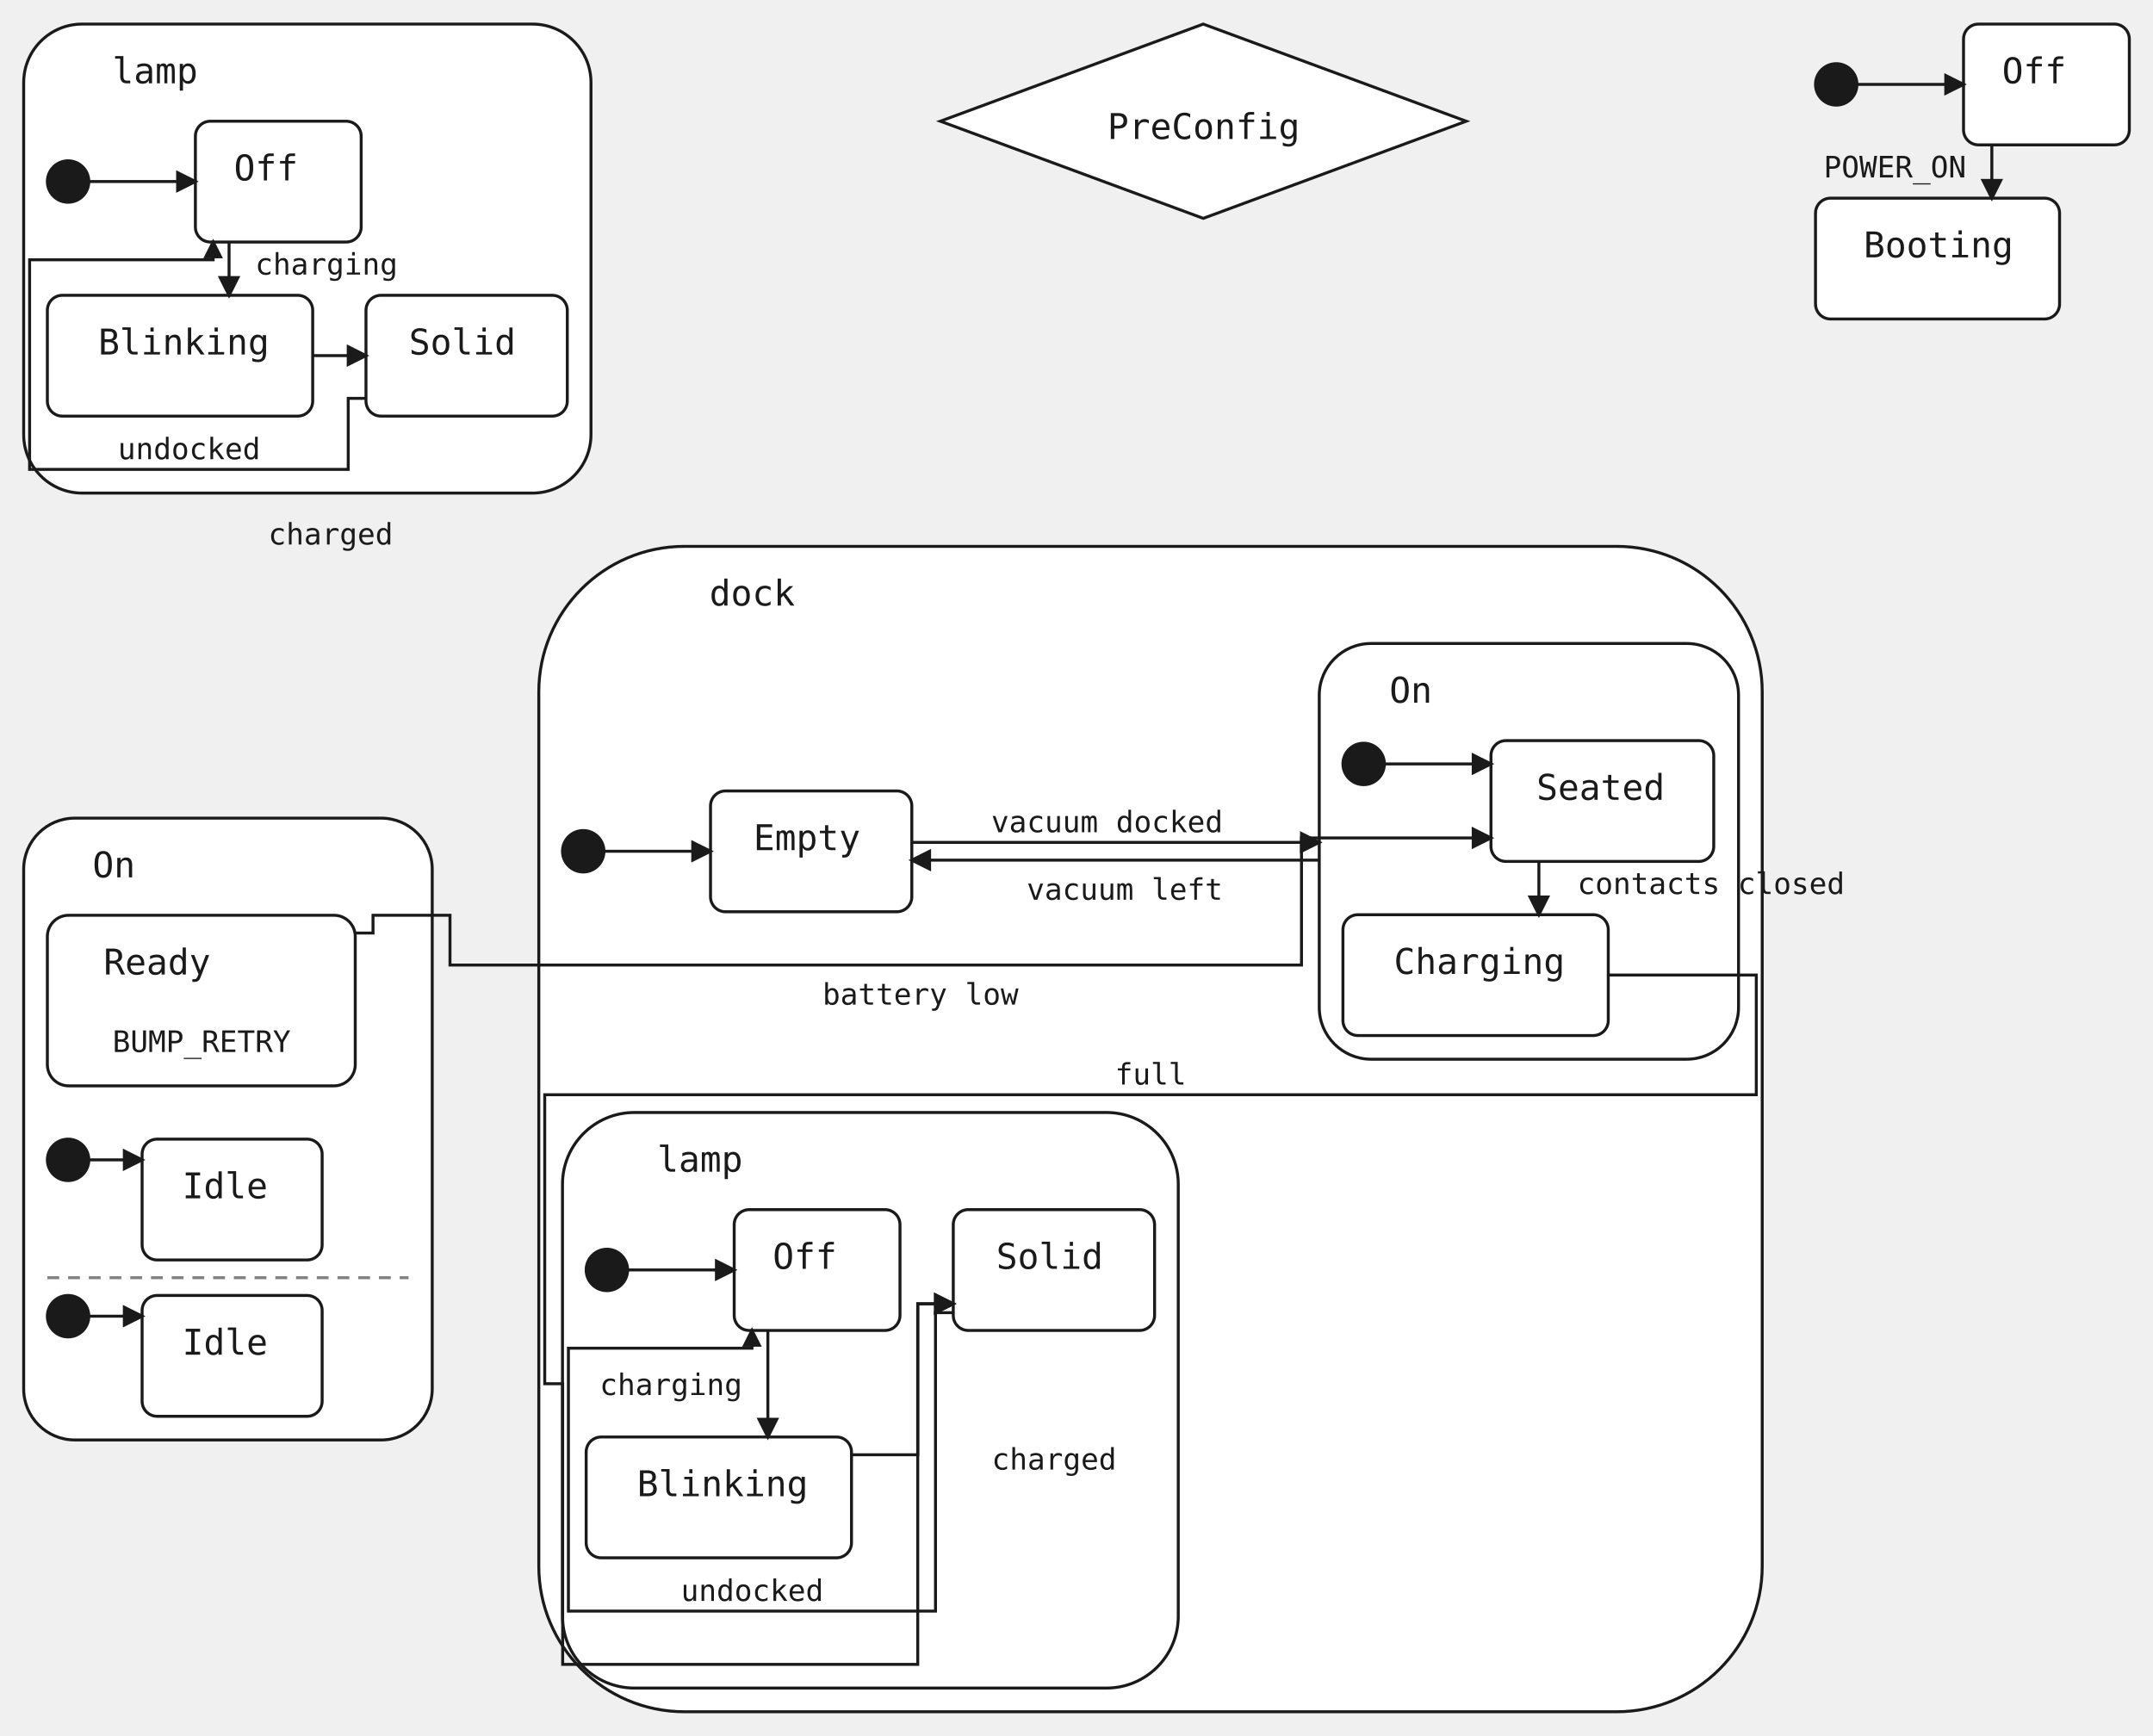
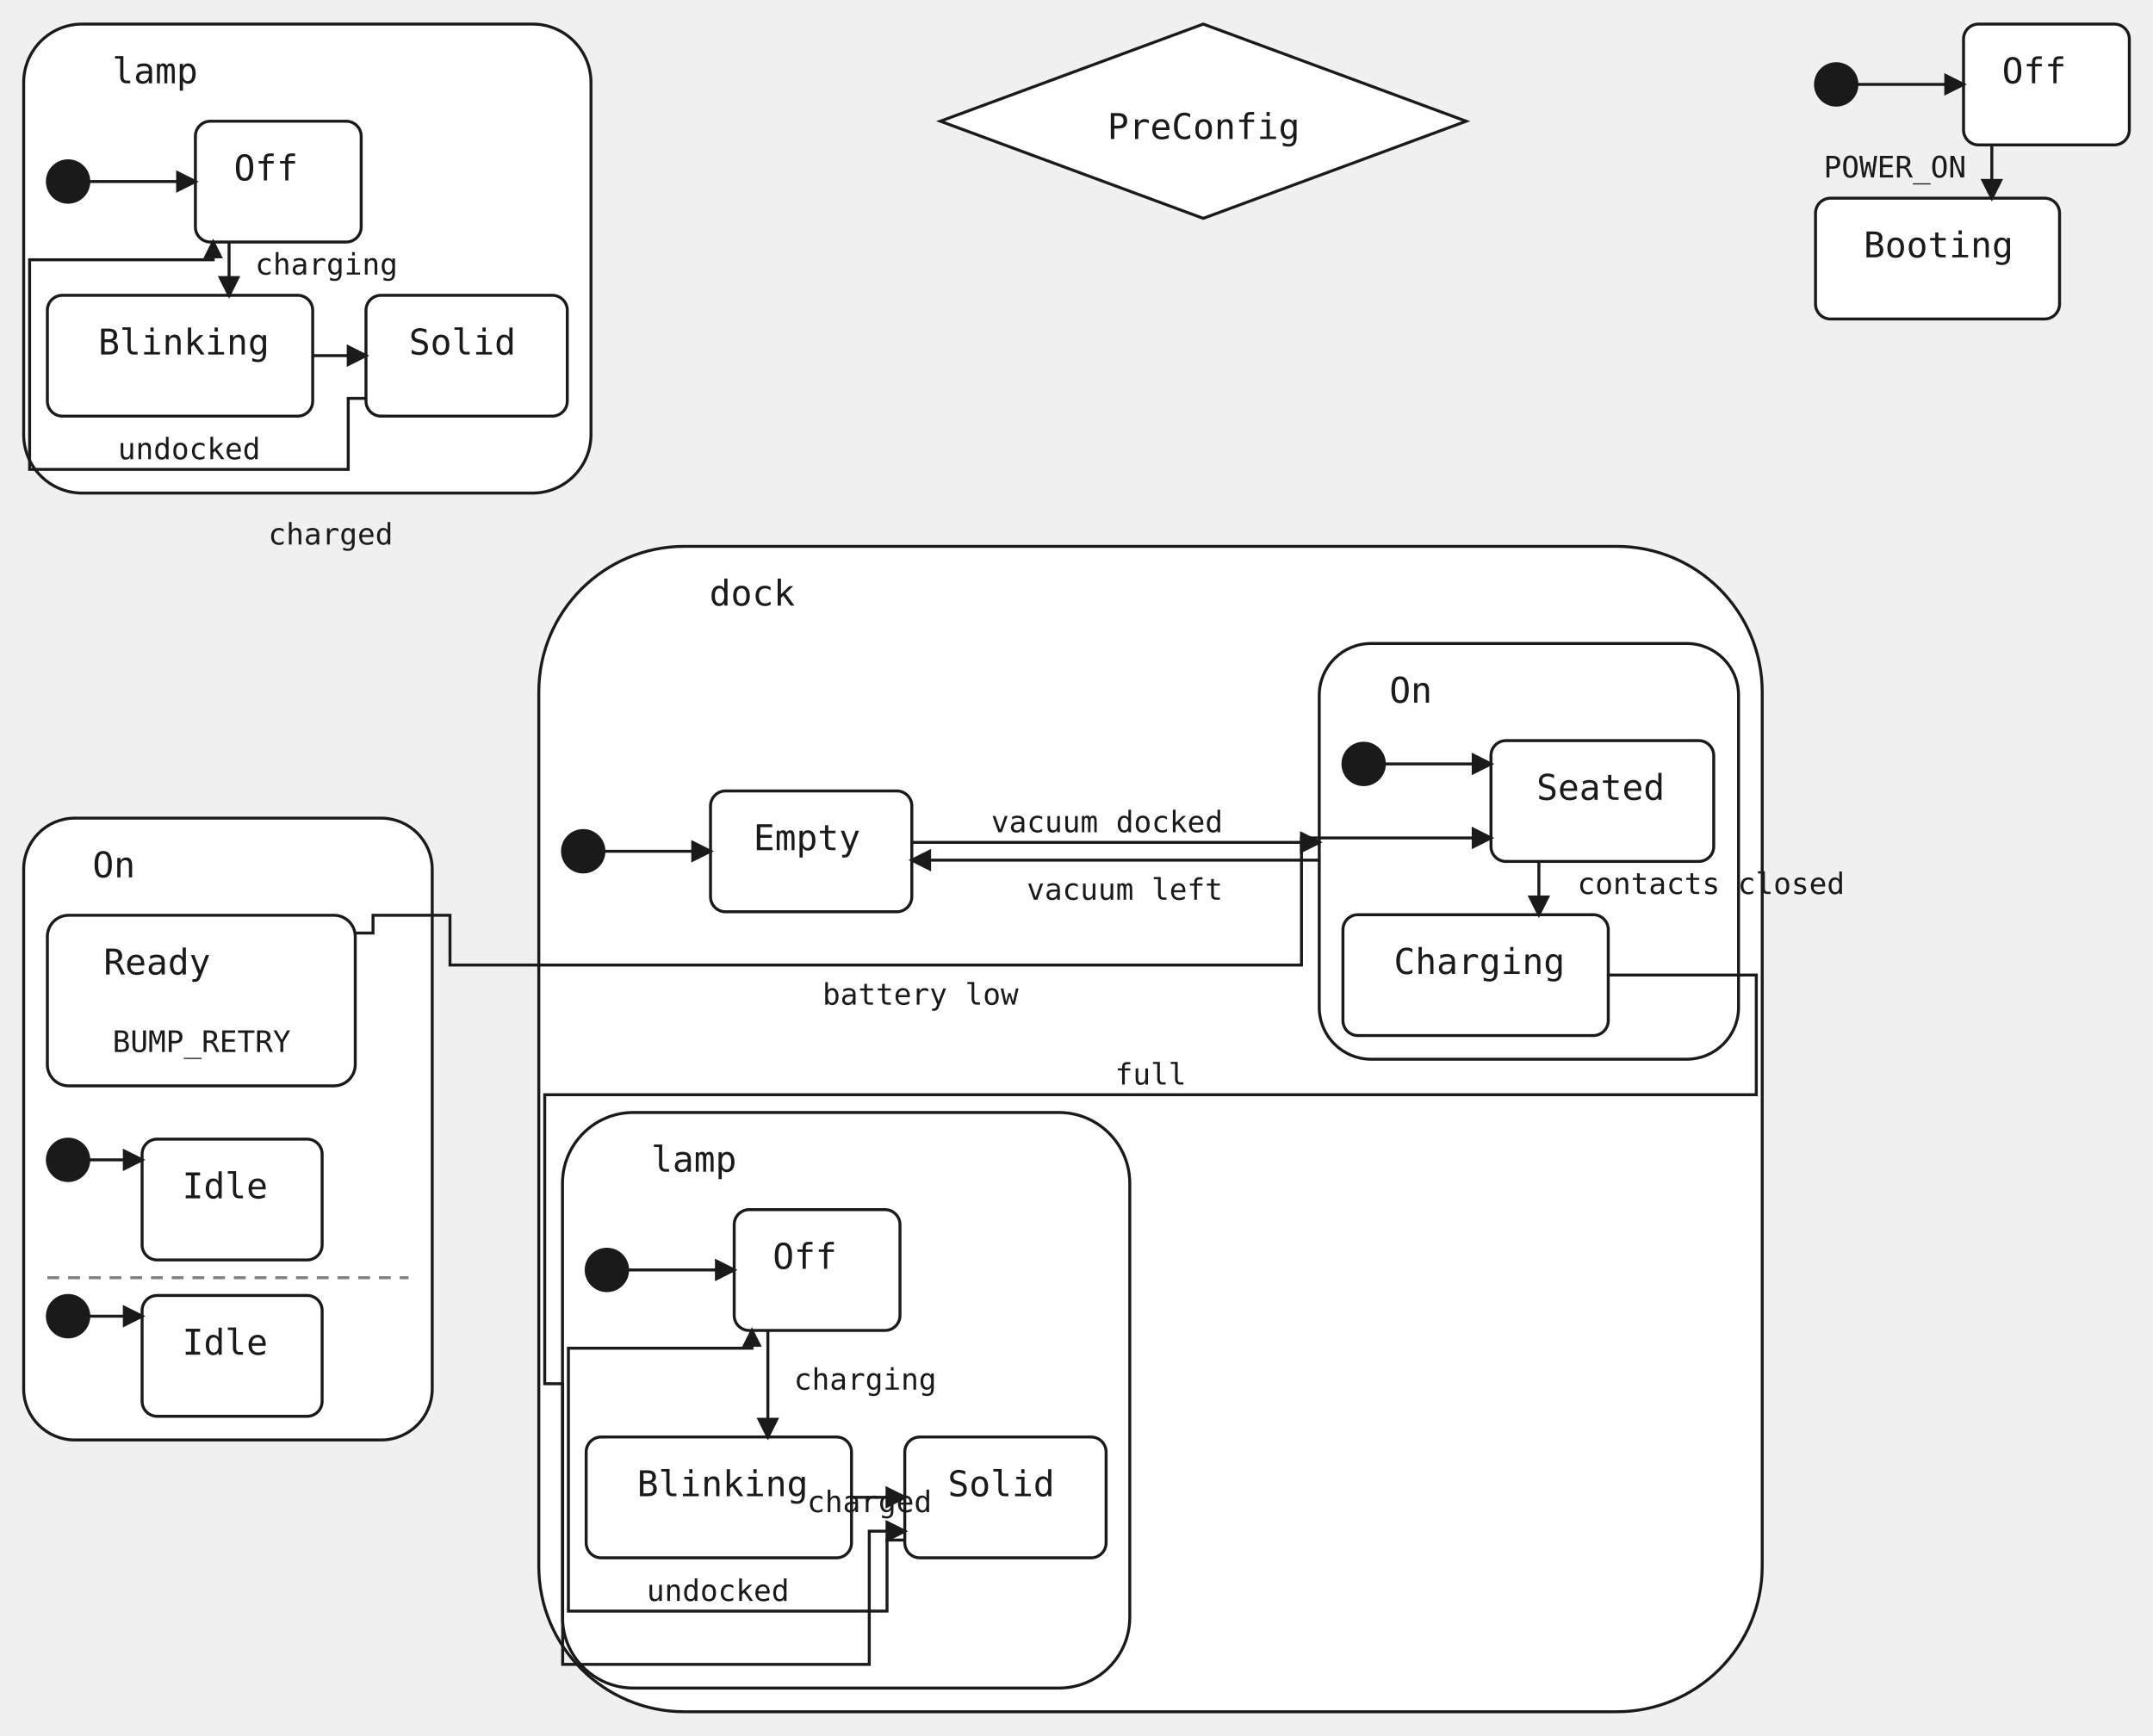
<svg xmlns="http://www.w3.org/2000/svg" width="728" height="587" viewBox="-128 -128 11636 9378">
  <style>text { font-family: "JetBrains Mono", monospace; font-kerning: none; }</style>
  <rect x="2784" y="2823" width="6612" height="6299" rx="787" fill="#ffffff" stroke="#1a1a1a" stroke-width="16" class="scav-state scav-id-0" />
  <rect x="0" y="0" width="3066" height="2535" rx="316" fill="#ffffff" stroke="#1a1a1a" stroke-width="16" class="scav-state scav-id-1" />
  <rect x="10484" y="0" width="896" height="653" rx="81" fill="#ffffff" stroke="#1a1a1a" stroke-width="16" class="scav-state scav-id-2" />
  <rect x="9684" y="941" width="1319" height="653" rx="81" fill="#ffffff" stroke="#1a1a1a" stroke-width="16" class="scav-state scav-id-3" />
  <rect x="0" y="4292" width="2208" height="3361" rx="276" fill="#ffffff" stroke="#1a1a1a" stroke-width="16" class="scav-state scav-id-5" />
  <rect x="640" y="6027" width="973" height="653" rx="81" fill="#ffffff" stroke="#1a1a1a" stroke-width="16" class="scav-state scav-id-6" />
  <rect x="128" y="4817" width="1664" height="922" rx="115" fill="#ffffff" stroke="#1a1a1a" stroke-width="16" class="scav-state scav-id-7" />
  <rect x="640" y="6872" width="973" height="653" rx="81" fill="#ffffff" stroke="#1a1a1a" stroke-width="16" class="scav-state scav-id-8" />
-   <rect x="2912" y="5883" width="3328" height="3111" rx="388" fill="#ffffff" stroke="#1a1a1a" stroke-width="16" class="scav-state scav-id-9" />
+   <rect x="2912" y="5883" width="3066" height="3111" rx="383" fill="#ffffff" stroke="#1a1a1a" stroke-width="16" class="scav-state scav-id-9" />
  <rect x="3712" y="4145" width="1088" height="653" rx="81" fill="#ffffff" stroke="#1a1a1a" stroke-width="16" class="scav-state scav-id-10" />
  <rect x="7002" y="3348" width="2266" height="2247" rx="280" fill="#ffffff" stroke="#1a1a1a" stroke-width="16" class="scav-state scav-id-11" />
  <rect x="7930" y="3873" width="1204" height="653" rx="81" fill="#ffffff" stroke="#1a1a1a" stroke-width="16" class="scav-state scav-id-12" />
  <rect x="7130" y="4814" width="1434" height="653" rx="81" fill="#ffffff" stroke="#1a1a1a" stroke-width="16" class="scav-state scav-id-13" />
  <rect x="928" y="525" width="896" height="653" rx="81" fill="#ffffff" stroke="#1a1a1a" stroke-width="16" class="scav-state scav-id-14" />
  <rect x="128" y="1466" width="1434" height="653" rx="81" fill="#ffffff" stroke="#1a1a1a" stroke-width="16" class="scav-state scav-id-15" />
  <rect x="1850" y="1466" width="1088" height="653" rx="81" fill="#ffffff" stroke="#1a1a1a" stroke-width="16" class="scav-state scav-id-16" />
  <rect x="3840" y="6408" width="896" height="653" rx="81" fill="#ffffff" stroke="#1a1a1a" stroke-width="16" class="scav-state scav-id-17" />
  <rect x="3040" y="7637" width="1434" height="653" rx="81" fill="#ffffff" stroke="#1a1a1a" stroke-width="16" class="scav-state scav-id-18" />
-   <rect x="5024" y="6408" width="1088" height="653" rx="81" fill="#ffffff" stroke="#1a1a1a" stroke-width="16" class="scav-state scav-id-19" />
+   <rect x="4762" y="7637" width="1088" height="653" rx="81" fill="#ffffff" stroke="#1a1a1a" stroke-width="16" class="scav-state scav-id-19" />
  <line x1="128" y1="6776" x2="2080" y2="6776" fill="none" stroke="#808080" stroke-width="16" stroke-dasharray="64,48" class="scav-sub scav-id-2" />
  <polyline points="9908,326 10388,326" fill="none" stroke="#1a1a1a" stroke-width="16" class="scav-trans scav-id-0" />
  <polyline points="10637,653 10637,845" fill="none" stroke="#1a1a1a" stroke-width="16" class="scav-trans scav-id-1" />
  <polyline points="352,6139 544,6139" fill="none" stroke="#1a1a1a" stroke-width="16" class="scav-trans scav-id-2" />
  <polyline points="1792,4913 1888,4913 1888,4817 2208,4817 2304,4817 2304,5086 2784,5086 6906,5086 6906,4399 7002,4399 7834,4399" fill="none" stroke="#1a1a1a" stroke-width="16" class="scav-trans scav-id-4" />
  <polyline points="352,6984 544,6984" fill="none" stroke="#1a1a1a" stroke-width="16" class="scav-trans scav-id-5" />
  <polyline points="7354,3999 7834,3999" fill="none" stroke="#1a1a1a" stroke-width="16" class="scav-trans scav-id-6" />
  <polyline points="8189,4526 8189,4718" fill="none" stroke="#1a1a1a" stroke-width="16" class="scav-trans scav-id-7" />
-   <polyline points="8564,5140 9268,5140 9364,5140 9364,5787 2816,5787 2816,7349 2912,7349 2913,7349 2913,8866 4832,8866 4832,6917 4928,6917" fill="none" stroke="#1a1a1a" stroke-width="16" class="scav-trans scav-id-8" />
+   <polyline points="8564,5140 9268,5140 9364,5140 9364,5787 2816,5787 2816,7349 2912,7349 2913,7349 2913,8866 4570,8866 4570,8146 4666,8146" fill="none" stroke="#1a1a1a" stroke-width="16" class="scav-trans scav-id-8" />
  <polyline points="3136,4471 3616,4471" fill="none" stroke="#1a1a1a" stroke-width="16" class="scav-trans scav-id-9" />
  <polyline points="4800,4423 6906,4423" fill="none" stroke="#1a1a1a" stroke-width="16" class="scav-trans scav-id-10" />
  <polyline points="7002,4519 4896,4519" fill="none" stroke="#1a1a1a" stroke-width="16" class="scav-trans scav-id-11" />
  <polyline points="352,851 832,851" fill="none" stroke="#1a1a1a" stroke-width="16" class="scav-trans scav-id-12" />
  <polyline points="1110,1178 1110,1370" fill="none" stroke="#1a1a1a" stroke-width="16" class="scav-trans scav-id-13" />
  <polyline points="1562,1792 1754,1792" fill="none" stroke="#1a1a1a" stroke-width="16" class="scav-trans scav-id-14" />
  <polyline points="1850,2023 1754,2023 1754,2407 32,2407 32,1274 1024,1274 1024,1226" fill="none" stroke="#1a1a1a" stroke-width="16" class="scav-trans scav-id-15" />
  <polyline points="3264,6734 3744,6734" fill="none" stroke="#1a1a1a" stroke-width="16" class="scav-trans scav-id-16" />
  <polyline points="4022,7061 4022,7541" fill="none" stroke="#1a1a1a" stroke-width="16" class="scav-trans scav-id-17" />
-   <polyline points="4474,7733 4832,7733 4832,6917 4928,6917" fill="none" stroke="#1a1a1a" stroke-width="16" class="scav-trans scav-id-18" />
-   <polyline points="5024,6965 4928,6965 4928,8578 2944,8578 2944,7157 3936,7157 3936,7109" fill="none" stroke="#1a1a1a" stroke-width="16" class="scav-trans scav-id-19" />
+   <polyline points="4474,7963 4666,7963" fill="none" stroke="#1a1a1a" stroke-width="16" class="scav-trans scav-id-18" />
+   <polyline points="4762,8194 4666,8194 4666,8578 2944,8578 2944,7157 3936,7157 3936,7109" fill="none" stroke="#1a1a1a" stroke-width="16" class="scav-trans scav-id-19" />
  <polygon points="10484,326 10388,374 10388,278" fill="#1a1a1a" stroke="#1a1a1a" stroke-width="16" class="scav-trans scav-id-0" />
  <polygon points="10637,941 10589,845 10685,845" fill="#1a1a1a" stroke="#1a1a1a" stroke-width="16" class="scav-trans scav-id-1" />
  <polygon points="640,6139 544,6187 544,6091" fill="#1a1a1a" stroke="#1a1a1a" stroke-width="16" class="scav-trans scav-id-2" />
  <polygon points="7930,4399 7834,4447 7834,4351" fill="#1a1a1a" stroke="#1a1a1a" stroke-width="16" class="scav-trans scav-id-4" />
  <polygon points="640,6984 544,7032 544,6936" fill="#1a1a1a" stroke="#1a1a1a" stroke-width="16" class="scav-trans scav-id-5" />
  <polygon points="7930,3999 7834,4047 7834,3951" fill="#1a1a1a" stroke="#1a1a1a" stroke-width="16" class="scav-trans scav-id-6" />
  <polygon points="8189,4814 8141,4718 8237,4718" fill="#1a1a1a" stroke="#1a1a1a" stroke-width="16" class="scav-trans scav-id-7" />
-   <polygon points="5024,6917 4928,6965 4928,6869" fill="#1a1a1a" stroke="#1a1a1a" stroke-width="16" class="scav-trans scav-id-8" />
+   <polygon points="4762,8146 4666,8194 4666,8098" fill="#1a1a1a" stroke="#1a1a1a" stroke-width="16" class="scav-trans scav-id-8" />
  <polygon points="3712,4471 3616,4519 3616,4423" fill="#1a1a1a" stroke="#1a1a1a" stroke-width="16" class="scav-trans scav-id-9" />
  <polygon points="7002,4423 6906,4471 6906,4375" fill="#1a1a1a" stroke="#1a1a1a" stroke-width="16" class="scav-trans scav-id-10" />
  <polygon points="4800,4519 4896,4471 4896,4567" fill="#1a1a1a" stroke="#1a1a1a" stroke-width="16" class="scav-trans scav-id-11" />
  <polygon points="928,851 832,899 832,803" fill="#1a1a1a" stroke="#1a1a1a" stroke-width="16" class="scav-trans scav-id-12" />
  <polygon points="1110,1466 1062,1370 1158,1370" fill="#1a1a1a" stroke="#1a1a1a" stroke-width="16" class="scav-trans scav-id-13" />
  <polygon points="1850,1792 1754,1840 1754,1744" fill="#1a1a1a" stroke="#1a1a1a" stroke-width="16" class="scav-trans scav-id-14" />
  <polygon points="1024,1178 1064,1258 984,1258" fill="#1a1a1a" stroke="#1a1a1a" stroke-width="16" class="scav-trans scav-id-15" />
  <polygon points="3840,6734 3744,6782 3744,6686" fill="#1a1a1a" stroke="#1a1a1a" stroke-width="16" class="scav-trans scav-id-16" />
  <polygon points="4022,7637 3974,7541 4070,7541" fill="#1a1a1a" stroke="#1a1a1a" stroke-width="16" class="scav-trans scav-id-17" />
-   <polygon points="5024,6917 4928,6965 4928,6869" fill="#1a1a1a" stroke="#1a1a1a" stroke-width="16" class="scav-trans scav-id-18" />
+   <polygon points="4762,7963 4666,8011 4666,7915" fill="#1a1a1a" stroke="#1a1a1a" stroke-width="16" class="scav-trans scav-id-18" />
  <polygon points="3936,7061 3976,7141 3896,7141" fill="#1a1a1a" stroke="#1a1a1a" stroke-width="16" class="scav-trans scav-id-19" />
  <polygon points="6375,0 7796,525 6375,1050 4954,525" fill="#ffffff" stroke="#1a1a1a" stroke-width="16" class="scav-state scav-id-4" />
  <text x="9728" y="829" font-size="160" textLength="768" lengthAdjust="spacing" fill="#1a1a1a" class="scav-trans scav-id-1">POWER_ON</text>
  <text x="480" y="5556" font-size="160" textLength="960" lengthAdjust="spacing" fill="#1a1a1a" class="scav-trans scav-id-3">BUMP_RETRY</text>
  <text x="4317" y="5300" font-size="160" textLength="1056" lengthAdjust="spacing" fill="#1a1a1a" class="scav-trans scav-id-4">battery low</text>
  <text x="8397" y="4702" font-size="160" textLength="1440" lengthAdjust="spacing" fill="#1a1a1a" class="scav-trans scav-id-7">contacts closed</text>
  <text x="5898" y="5732" font-size="160" textLength="384" lengthAdjust="spacing" fill="#1a1a1a" class="scav-trans scav-id-8">full</text>
  <text x="5229" y="4368" font-size="160" textLength="1248" lengthAdjust="spacing" fill="#1a1a1a" class="scav-trans scav-id-10">vacuum docked</text>
  <text x="5421" y="4733" font-size="160" textLength="1056" lengthAdjust="spacing" fill="#1a1a1a" class="scav-trans scav-id-11">vacuum left</text>
  <text x="1251" y="1354" font-size="160" textLength="768" lengthAdjust="spacing" fill="#1a1a1a" class="scav-trans scav-id-13">charging</text>
  <text x="1322" y="2813" font-size="160" textLength="672" lengthAdjust="spacing" fill="#1a1a1a" class="scav-trans scav-id-14">charged</text>
  <text x="509" y="2352" font-size="160" textLength="768" lengthAdjust="spacing" fill="#1a1a1a" class="scav-trans scav-id-15">undocked</text>
-   <text x="3113" y="7410" font-size="160" textLength="768" lengthAdjust="spacing" fill="#1a1a1a" class="scav-trans scav-id-17">charging</text>
-   <text x="5232" y="7813" font-size="160" textLength="672" lengthAdjust="spacing" fill="#1a1a1a" class="scav-trans scav-id-18">charged</text>
-   <text x="3552" y="8523" font-size="160" textLength="768" lengthAdjust="spacing" fill="#1a1a1a" class="scav-trans scav-id-19">undocked</text>
+   <text x="4163" y="7381" font-size="160" textLength="768" lengthAdjust="spacing" fill="#1a1a1a" class="scav-trans scav-id-17">charging</text>
+   <text x="4234" y="8043" font-size="160" textLength="672" lengthAdjust="spacing" fill="#1a1a1a" class="scav-trans scav-id-18">charged</text>
+   <text x="3367" y="8523" font-size="160" textLength="768" lengthAdjust="spacing" fill="#1a1a1a" class="scav-trans scav-id-19">undocked</text>
  <text x="3706" y="3143" font-size="192" textLength="461" lengthAdjust="spacing" fill="#1a1a1a" class="scav-state scav-id-0">dock</text>
  <text x="479" y="320" font-size="192" textLength="461" lengthAdjust="spacing" fill="#1a1a1a" class="scav-state scav-id-1">lamp</text>
  <text x="10692" y="320" font-size="192" textLength="346" lengthAdjust="spacing" fill="#1a1a1a" class="scav-state scav-id-2">Off</text>
  <text x="9944" y="1261" font-size="192" textLength="807" lengthAdjust="spacing" fill="#1a1a1a" class="scav-state scav-id-3">Booting</text>
  <text x="5857" y="621" font-size="192" textLength="1037" lengthAdjust="spacing" fill="#1a1a1a" class="scav-state scav-id-4">PreConfig</text>
  <text x="372" y="4612" font-size="192" textLength="231" lengthAdjust="spacing" fill="#1a1a1a" class="scav-state scav-id-5">On</text>
  <text x="857" y="6347" font-size="192" textLength="461" lengthAdjust="spacing" fill="#1a1a1a" class="scav-state scav-id-6">Idle</text>
  <text x="432" y="5137" font-size="192" textLength="576" lengthAdjust="spacing" fill="#1a1a1a" class="scav-state scav-id-7">Ready</text>
  <text x="857" y="7192" font-size="192" textLength="461" lengthAdjust="spacing" fill="#1a1a1a" class="scav-state scav-id-8">Idle</text>
-   <text x="3424" y="6203" font-size="192" textLength="461" lengthAdjust="spacing" fill="#1a1a1a" class="scav-state scav-id-9">lamp</text>
+   <text x="3391" y="6203" font-size="192" textLength="461" lengthAdjust="spacing" fill="#1a1a1a" class="scav-state scav-id-9">lamp</text>
  <text x="3944" y="4465" font-size="192" textLength="576" lengthAdjust="spacing" fill="#1a1a1a" class="scav-state scav-id-10">Empty</text>
  <text x="7381" y="3668" font-size="192" textLength="231" lengthAdjust="spacing" fill="#1a1a1a" class="scav-state scav-id-11">On</text>
  <text x="8176" y="4193" font-size="192" textLength="692" lengthAdjust="spacing" fill="#1a1a1a" class="scav-state scav-id-12">Seated</text>
  <text x="7405" y="5134" font-size="192" textLength="922" lengthAdjust="spacing" fill="#1a1a1a" class="scav-state scav-id-13">Charging</text>
  <text x="1136" y="845" font-size="192" textLength="346" lengthAdjust="spacing" fill="#1a1a1a" class="scav-state scav-id-14">Off</text>
  <text x="403" y="1786" font-size="192" textLength="922" lengthAdjust="spacing" fill="#1a1a1a" class="scav-state scav-id-15">Blinking</text>
  <text x="2082" y="1786" font-size="192" textLength="576" lengthAdjust="spacing" fill="#1a1a1a" class="scav-state scav-id-16">Solid</text>
  <text x="4048" y="6728" font-size="192" textLength="346" lengthAdjust="spacing" fill="#1a1a1a" class="scav-state scav-id-17">Off</text>
  <text x="3315" y="7957" font-size="192" textLength="922" lengthAdjust="spacing" fill="#1a1a1a" class="scav-state scav-id-18">Blinking</text>
-   <text x="5256" y="6728" font-size="192" textLength="576" lengthAdjust="spacing" fill="#1a1a1a" class="scav-state scav-id-19">Solid</text>
+   <text x="4994" y="7957" font-size="192" textLength="576" lengthAdjust="spacing" fill="#1a1a1a" class="scav-state scav-id-19">Solid</text>
  <circle cx="9796" cy="326" r="112" fill="#1a1a1a" stroke="#1a1a1a" stroke-width="16" class="scav-state scav-id-20" />
  <circle cx="240" cy="6139" r="112" fill="#1a1a1a" stroke="#1a1a1a" stroke-width="16" class="scav-state scav-id-21" />
  <circle cx="240" cy="6984" r="112" fill="#1a1a1a" stroke="#1a1a1a" stroke-width="16" class="scav-state scav-id-22" />
  <circle cx="7242" cy="3999" r="112" fill="#1a1a1a" stroke="#1a1a1a" stroke-width="16" class="scav-state scav-id-23" />
  <circle cx="3024" cy="4471" r="112" fill="#1a1a1a" stroke="#1a1a1a" stroke-width="16" class="scav-state scav-id-24" />
  <circle cx="240" cy="851" r="112" fill="#1a1a1a" stroke="#1a1a1a" stroke-width="16" class="scav-state scav-id-25" />
  <circle cx="3152" cy="6734" r="112" fill="#1a1a1a" stroke="#1a1a1a" stroke-width="16" class="scav-state scav-id-26" />
</svg>
